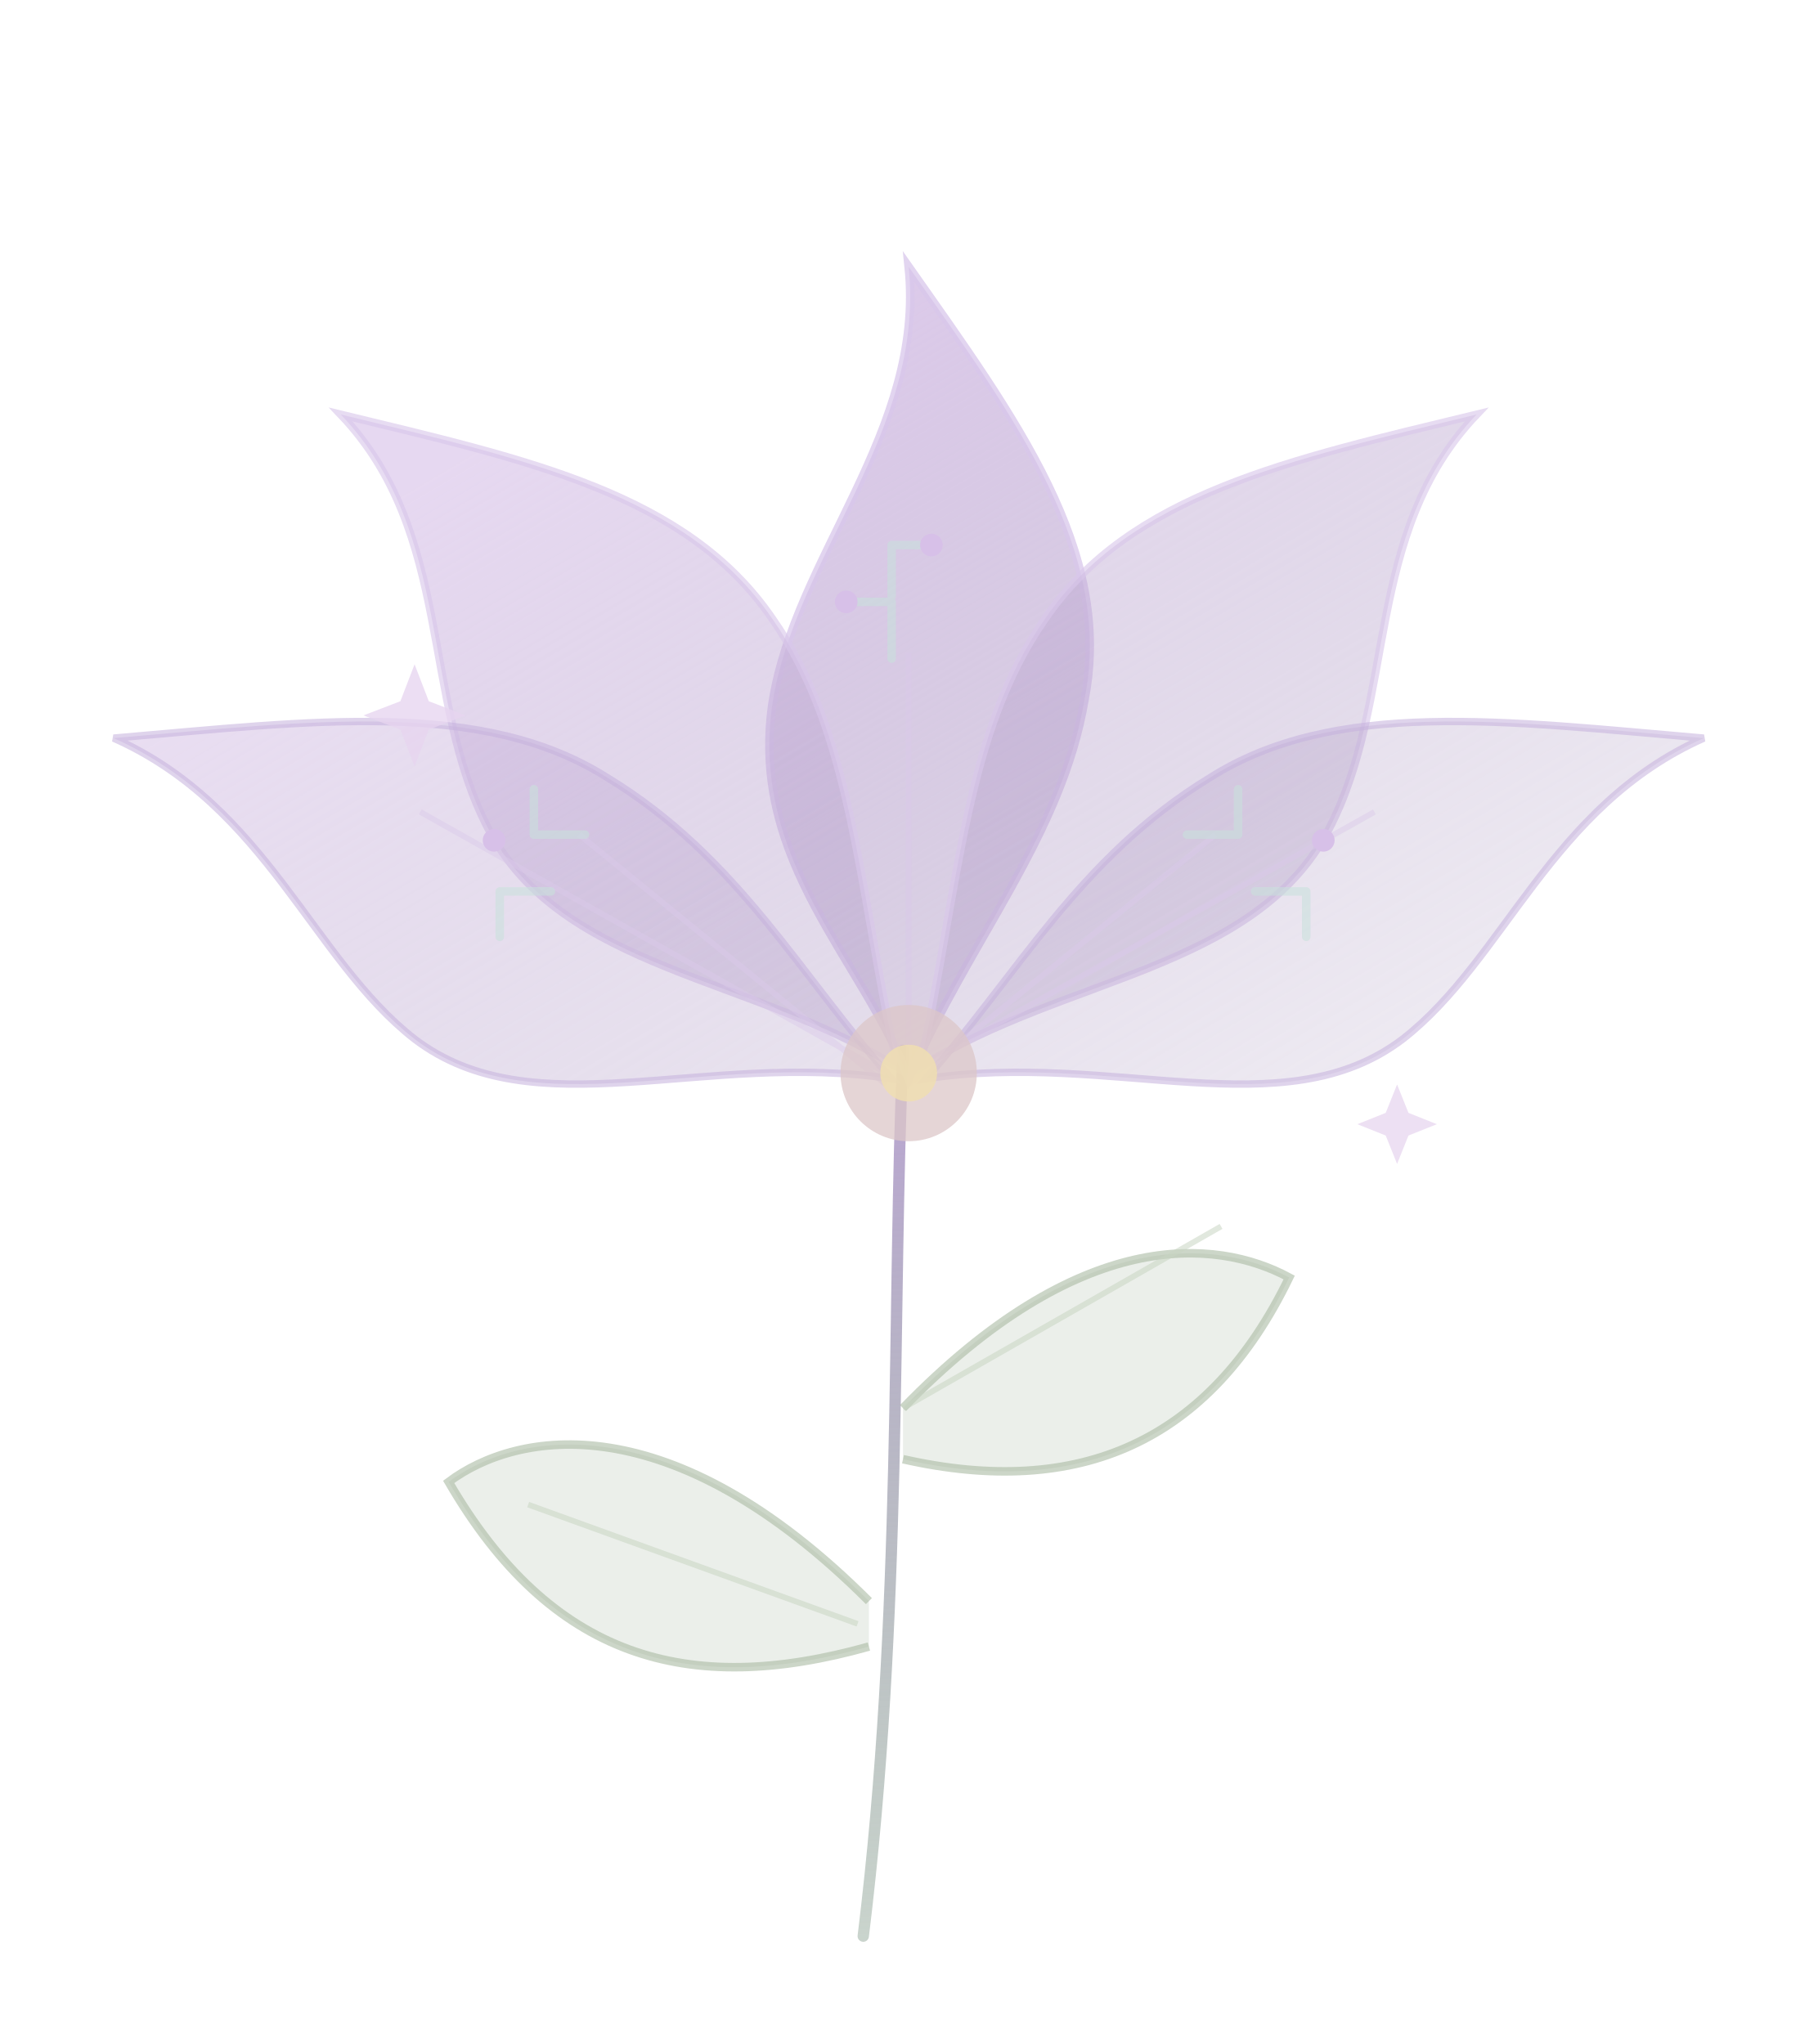
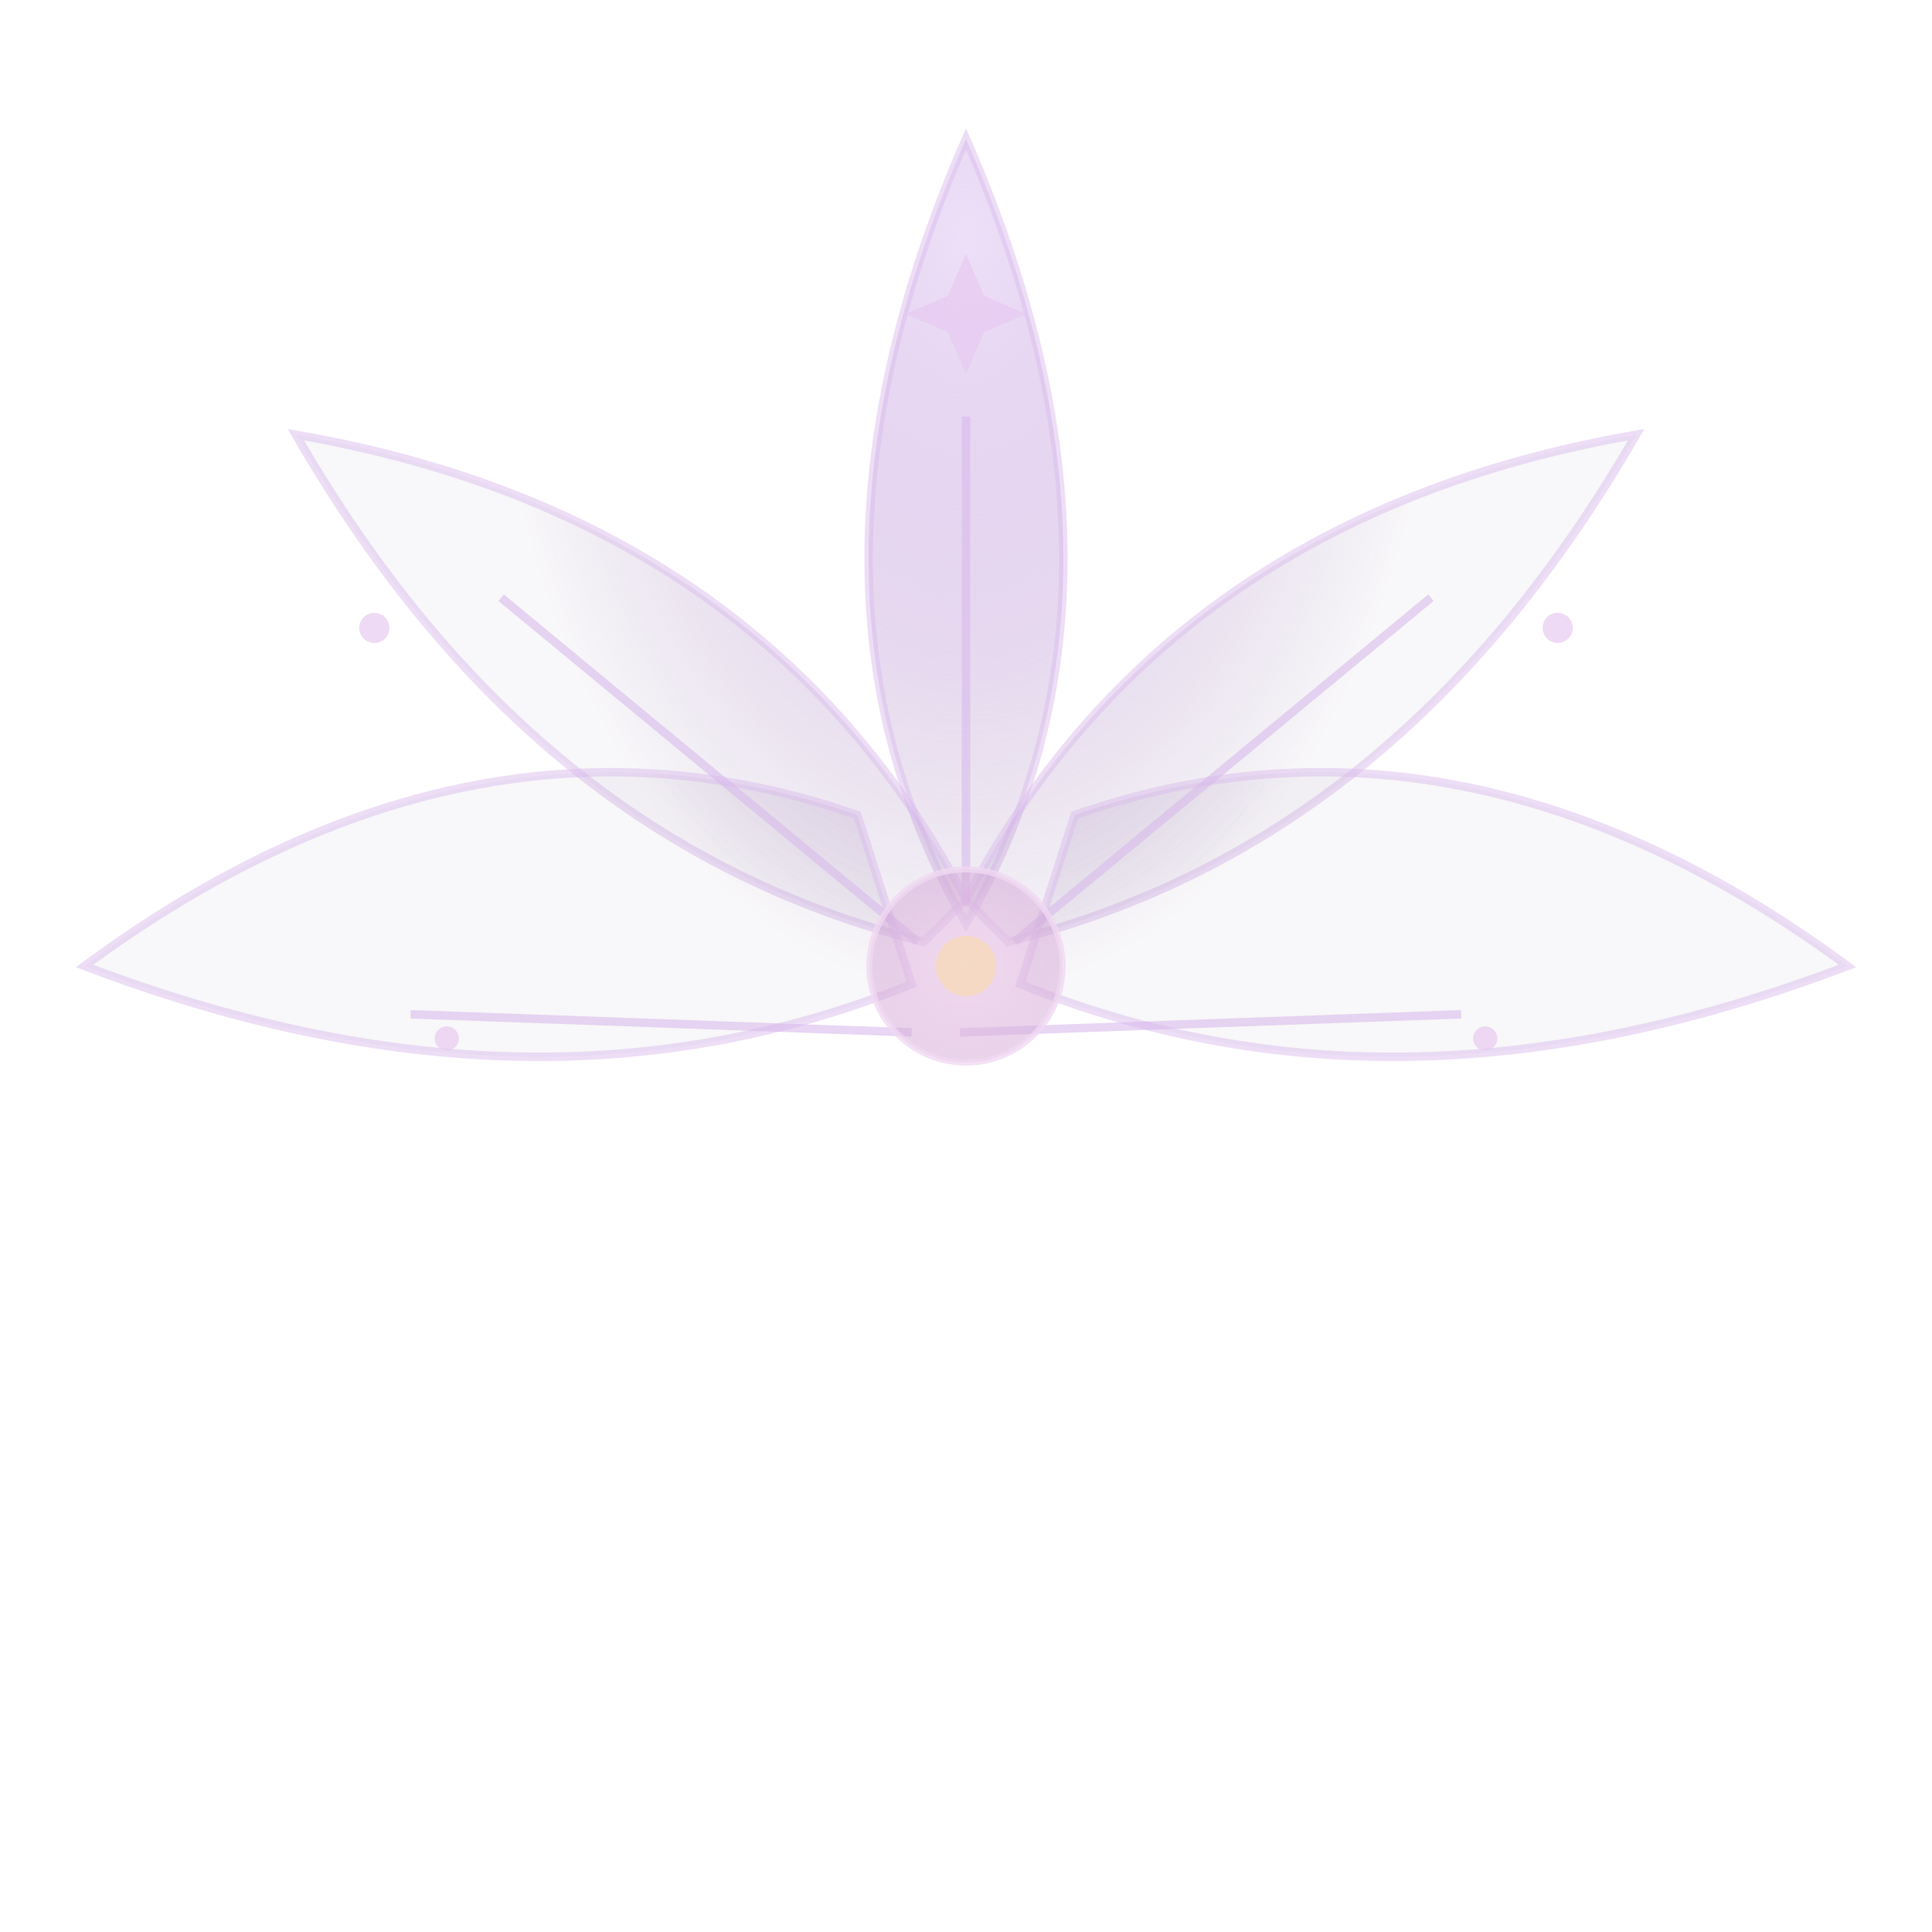
- <svg xmlns="http://www.w3.org/2000/svg" viewBox="0 0 320 360" fill="none">
+ <svg xmlns="http://www.w3.org/2000/svg" viewBox="0 0 320 320" fill="none">
  <defs>
-     <linearGradient id="petal" x1="113" y1="62" x2="211" y2="228" gradientUnits="userSpaceOnUse">
-       <stop stop-color="#D7C0E8" stop-opacity=".82" />
-       <stop offset="1" stop-color="#8E78A9" stop-opacity=".2" />
-     </linearGradient>
-     <linearGradient id="stem" x1="153" y1="194" x2="158" y2="345" gradientUnits="userSpaceOnUse">
-       <stop stop-color="#B9A6D0" />
-       <stop offset="1" stop-color="#829B89" stop-opacity=".42" />
-     </linearGradient>
+     <radialGradient id="petal" cx="0" cy="0" r="1" gradientTransform="matrix(0 126 -79 0 160 39)" gradientUnits="userSpaceOnUse">
+       <stop stop-color="#e2c9f4" stop-opacity=".58" />
+       <stop offset=".56" stop-color="#aa77c9" stop-opacity=".28" />
+       <stop offset="1" stop-color="#79618f" stop-opacity=".05" />
+     </radialGradient>
+     <radialGradient id="heart" cx="0" cy="0" r="1" gradientTransform="matrix(0 31 -31 0 160 160)" gradientUnits="userSpaceOnUse">
+       <stop stop-color="#f2d5ef" stop-opacity=".82" />
+       <stop offset="1" stop-color="#b47abd" stop-opacity=".18" />
+     </radialGradient>
  </defs>
-   <path d="M159 185c-2 45 0 99-7 156" stroke="url(#stem)" stroke-width="2" stroke-linecap="round" />
-   <path d="M153 282c-35-35-62-30-74-21 18 31 42 38 74 29m6-42c31-32 55-30 68-23-14 29-37 39-68 32" fill="#A7B9A0" fill-opacity=".22" stroke="#A7B9A0" stroke-opacity=".58" stroke-width="1.5" />
-   <path d="M151 286 93 265m66-17 56-32" stroke="#C9D5C2" stroke-opacity=".54" stroke-width="1" />
-   <path d="M160 190c-8-21-28-38-24-66 4-26 27-48 24-77 19 27 36 50 31 76-4 24-20 42-31 67Z" fill="url(#petal)" stroke="#D8C6EA" stroke-opacity=".75" stroke-width="1.5" />
-   <path d="M158 188c-25-16-59-17-72-42-12-23-6-52-26-73 33 8 61 14 76 36 14 20 15 46 22 79Z" fill="url(#petal)" fill-opacity=".75" stroke="#D8C6EA" stroke-opacity=".62" stroke-width="1.4" />
-   <path d="M162 188c25-16 59-17 72-42 12-23 6-52 26-73-33 8-61 14-76 36-14 20-15 46-22 79Z" fill="url(#petal)" fill-opacity=".75" stroke="#D8C6EA" stroke-opacity=".62" stroke-width="1.4" />
-   <path d="M157 190c-33-5-63 9-84-7-18-14-26-41-53-53 35-3 65-7 87 7 23 14 34 35 50 53Z" fill="url(#petal)" fill-opacity=".64" stroke="#C5B1DC" stroke-opacity=".55" stroke-width="1.3" />
-   <path d="M163 190c33-5 63 9 84-7 18-14 26-41 53-53-35-3-65-7-87 7-23 14-34 35-50 53Z" fill="url(#petal)" fill-opacity=".64" stroke="#C5B1DC" stroke-opacity=".55" stroke-width="1.3" />
-   <path d="M160 190v-75m-4 76-54-44m58 44 54-44m-58 42-82-46m86 46 82-46" stroke="#D9C8E9" stroke-opacity=".46" stroke-width="1" />
-   <circle cx="160" cy="189" r="12" fill="#DCC6C8" fill-opacity=".75" />
-   <circle cx="160" cy="189" r="5" fill="#F0DFAF" fill-opacity=".82" />
-   <path d="M157 116v-10h-8m8-1v-9h7m-61 51h-9v-8m115 8h9v-8m-121 18h-9v8m133-8h9v8" stroke="#C8E1DB" stroke-opacity=".56" stroke-width="1.5" stroke-linecap="round" stroke-linejoin="round" />
-   <circle cx="149" cy="106" r="2" fill="#D7C0E8" />
-   <circle cx="164" cy="96" r="2" fill="#D7C0E8" />
-   <circle cx="87" cy="148" r="2" fill="#D7C0E8" />
-   <circle cx="233" cy="148" r="2" fill="#D7C0E8" />
-   <path d="m73 117 2.5 6.5L82 126l-6.5 2.5L73 135l-2.5-6.5L64 126l6.5-2.5L73 117Z" fill="#E7D5EF" fill-opacity=".78" />
-   <path d="m246 191 2 5 5 2-5 2-2 5-2-5-5-2 5-2 2-5Z" fill="#E7D5EF" fill-opacity=".72" />
+   <g stroke="#d8b9ec" stroke-opacity=".48" stroke-width="1.4">
+     <path d="M160 153C138 115 139 71 160 23c21 48 22 92 0 130Z" fill="url(#petal)" />
+     <path d="M153 156C109 145 75 117 49 72c52 9 89 35 111 77Z" fill="url(#petal)" />
+     <path d="M167 156c44-11 78-39 104-84-52 9-89 35-111 77Z" fill="url(#petal)" />
+     <path d="M151 163c-42 17-87 16-137-3 42-31 85-40 128-25Z" fill="url(#petal)" />
+     <path d="M169 163c42 17 87 16 137-3-42-31-85-40-128-25Z" fill="url(#petal)" />
+     <path d="M160 150v-81m-8 87L83 99m85 57 69-57m-86 72-83-3m91 3 83-3" stroke-opacity=".58" />
+   </g>
+   <circle cx="160" cy="160" r="16" fill="url(#heart)" stroke="#f1d8f2" stroke-opacity=".78" />
+   <circle cx="160" cy="160" r="5" fill="#f5d9bd" fill-opacity=".85" />
+   <g fill="#e8c9f1" fill-opacity=".68">
+     <path d="m160 42 3 7 7 3-7 3-3 7-3-7-7-3 7-3 3-7Z" />
+     <circle cx="62" cy="104" r="2.5" />
+     <circle cx="258" cy="104" r="2.5" />
+     <circle cx="74" cy="172" r="2" />
+     <circle cx="246" cy="172" r="2" />
+   </g>
</svg>
